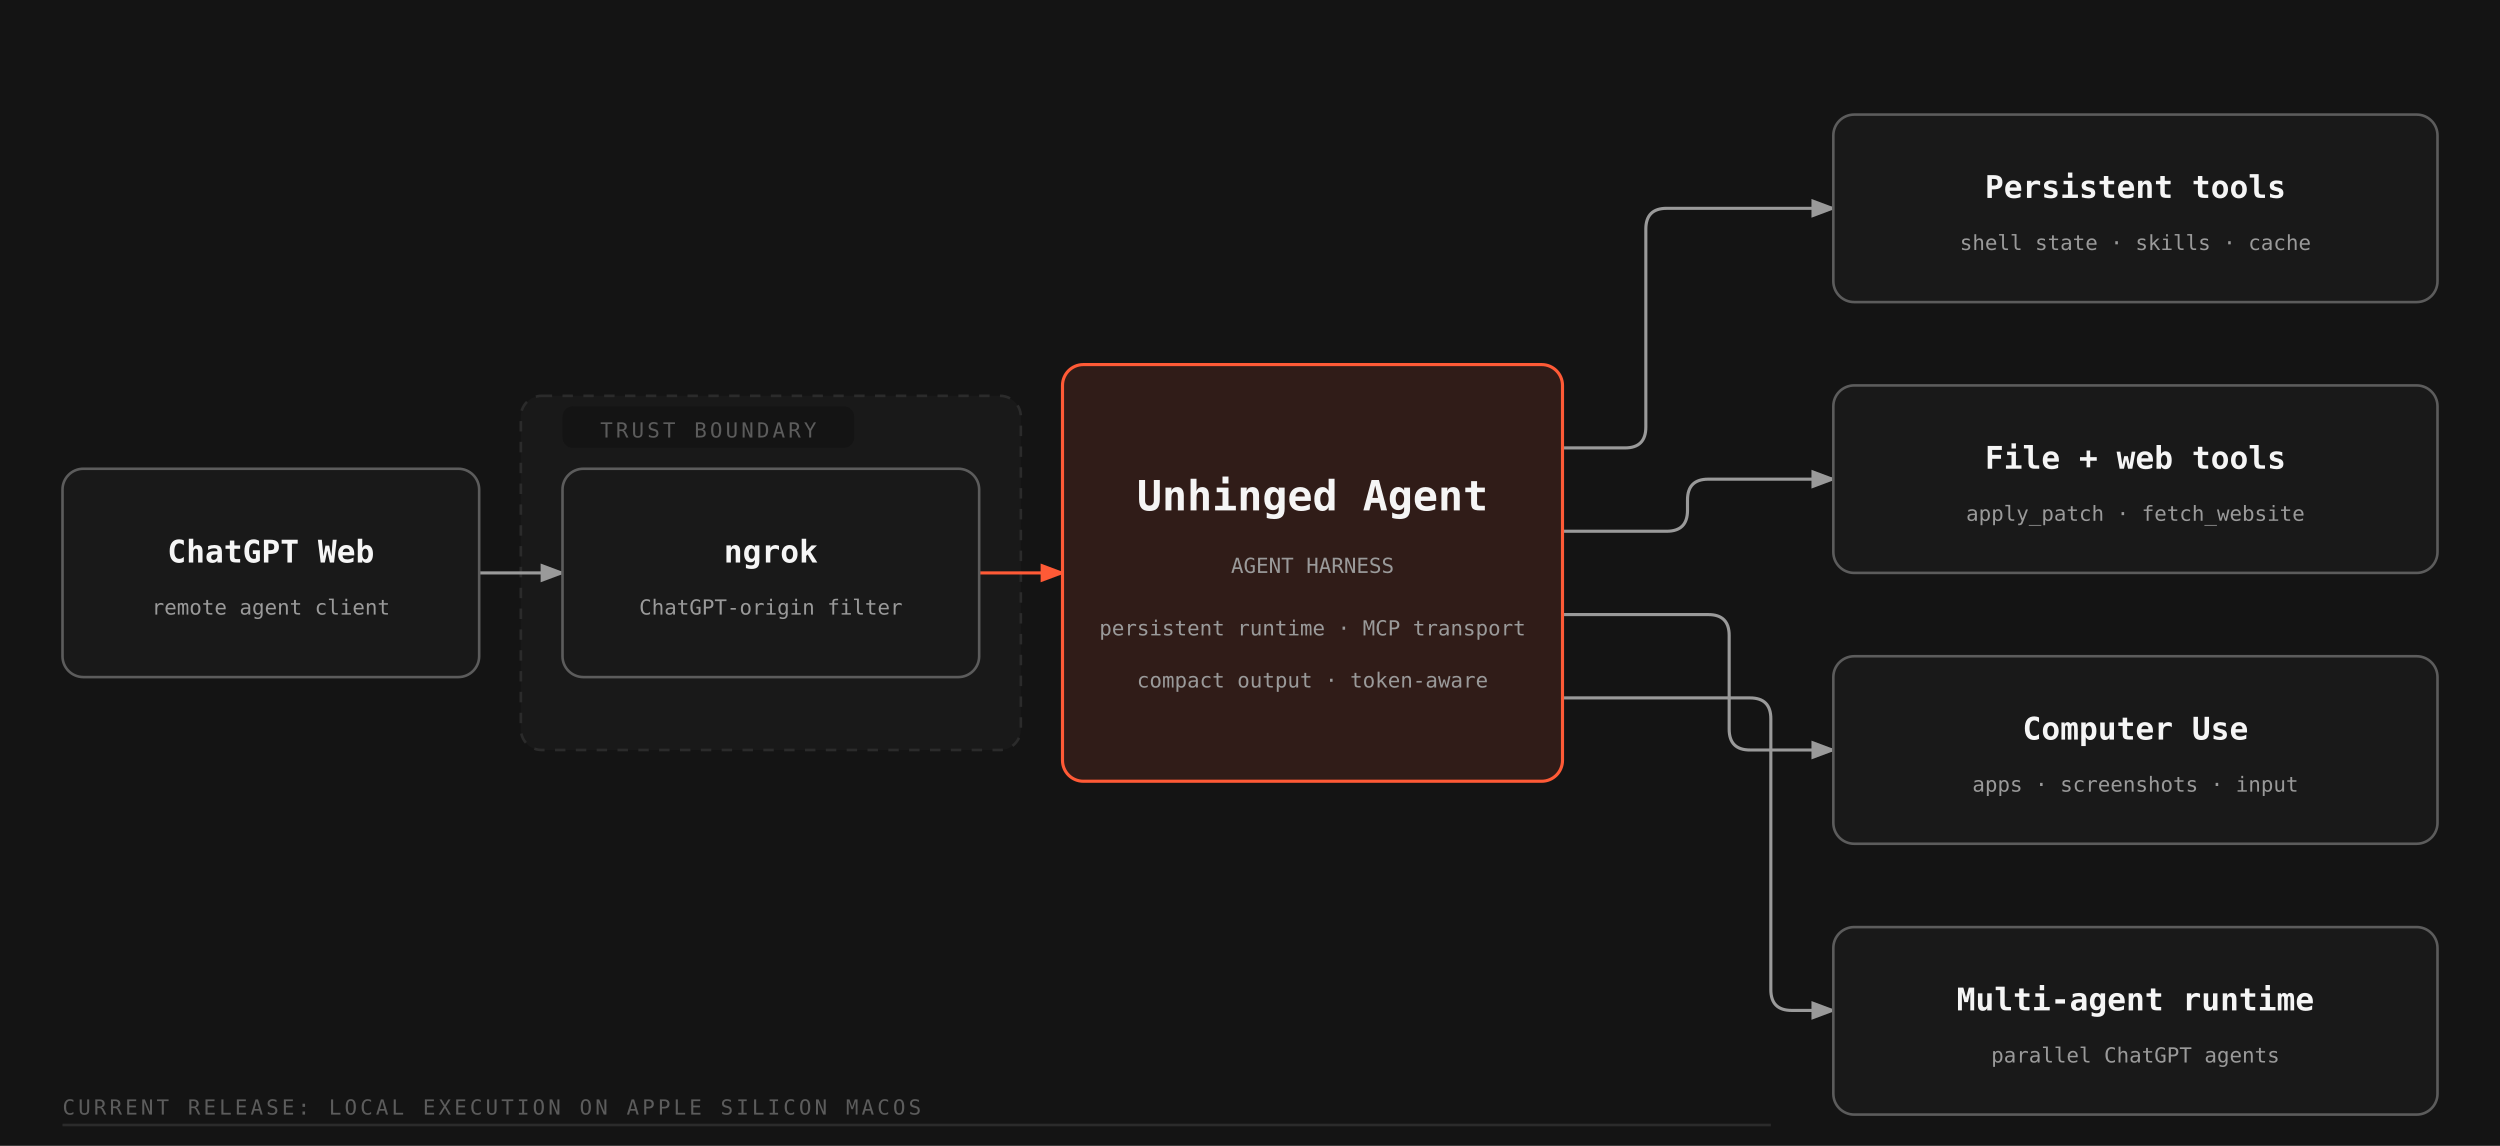
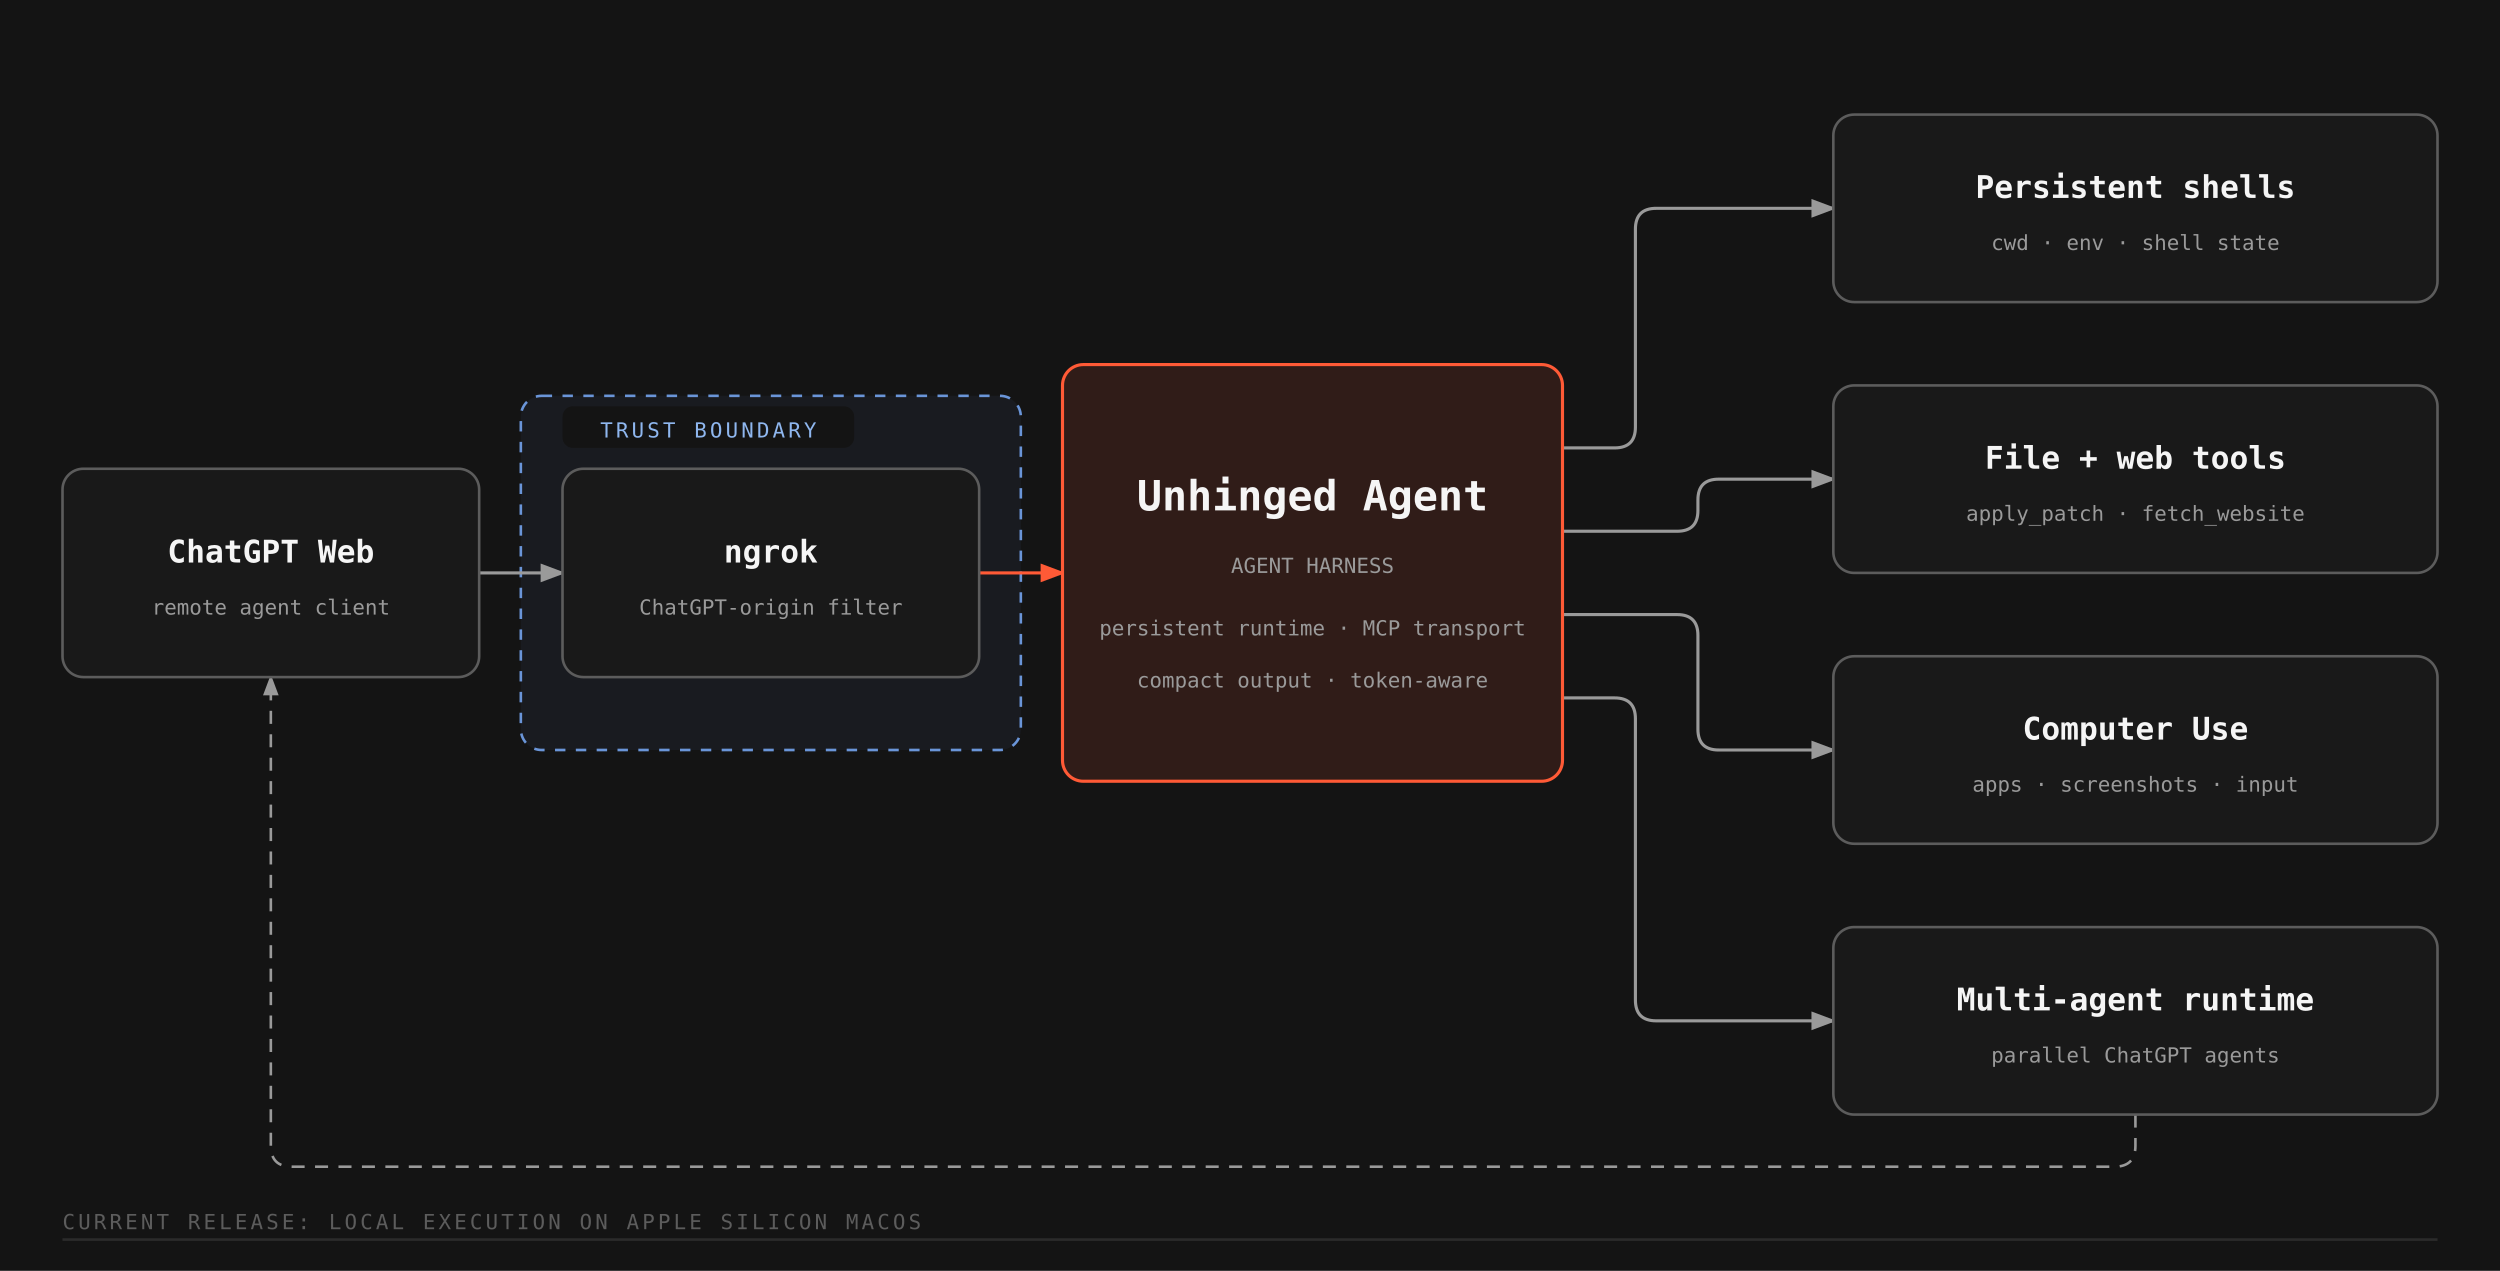
- <svg xmlns="http://www.w3.org/2000/svg" viewBox="0 0 960 440" role="img" aria-labelledby="unhinged-agent-architecture-title unhinged-agent-architecture-desc">
+ <svg xmlns="http://www.w3.org/2000/svg" viewBox="0 0 960 488" role="img" aria-labelledby="unhinged-agent-architecture-title unhinged-agent-architecture-desc">
  <defs>
    <style>text { font-family: ui-monospace, SFMono-Regular, Menlo, Monaco, Consolas, monospace; }</style>
    <marker id="arrow" markerWidth="8" markerHeight="6" refX="7" refY="3" orient="auto">
      <polygon points="0 0, 8 3, 0 6" fill="#9a9a9a" />
    </marker>
    <marker id="arrow-accent" markerWidth="8" markerHeight="6" refX="7" refY="3" orient="auto">
      <polygon points="0 0, 8 3, 0 6" fill="#ff5a36" />
    </marker>
    <marker id="arrow-link" markerWidth="8" markerHeight="6" refX="7" refY="3" orient="auto">
      <polygon points="0 0, 8 3, 0 6" fill="#9a9a9a" />
    </marker>
  </defs>
-   <rect width="960" height="440" fill="#141414" />
-   <rect x="200" y="152" width="192" height="136" rx="8" fill="rgba(255,255,255,0.02)" stroke="#2b2b2b" stroke-width="1" stroke-dasharray="4,4" />
+   <rect width="960" height="488" fill="#141414" />
+   <rect x="200" y="152" width="192" height="136" rx="8" fill="rgba(106,149,216,0.06)" stroke="#6a95d8" stroke-width="1" stroke-dasharray="4,4" />
  <rect x="216" y="156" width="112" height="16" rx="4" fill="#141414" />
-   <text x="272" y="168" fill="#5c5c5c" font-size="8" text-anchor="middle" letter-spacing="1.2">TRUST BOUNDARY</text>
+   <text x="272" y="168" fill="#8fb7ef" font-size="8" text-anchor="middle" letter-spacing="1.2">TRUST BOUNDARY</text>
  <line x1="184" y1="220" x2="216" y2="220" stroke="#9a9a9a" stroke-width="1.2" marker-end="url(#arrow)" />
  <line x1="376" y1="220" x2="408" y2="220" stroke="#ff5a36" stroke-width="1.2" marker-end="url(#arrow-accent)" />
-   <path d="M 600 172 H 624 Q 632 172 632 164 V 88 Q 632 80 640 80 H 704" fill="none" stroke="#9a9a9a" stroke-width="1.2" marker-end="url(#arrow)" />
-   <path d="M 600 204 H 640 Q 648 204 648 196 V 192 Q 648 184 656 184 H 704" fill="none" stroke="#9a9a9a" stroke-width="1.2" marker-end="url(#arrow)" />
-   <path d="M 600 236 H 656 Q 664 236 664 244 V 280 Q 664 288 672 288 H 704" fill="none" stroke="#9a9a9a" stroke-width="1.2" marker-end="url(#arrow)" />
-   <path d="M 600 268 H 672 Q 680 268 680 276 V 380 Q 680 388 688 388 H 704" fill="none" stroke="#9a9a9a" stroke-width="1.2" marker-end="url(#arrow)" />
+   <path d="M 600 172 H 620 Q 628 172 628 164 V 88 Q 628 80 636 80 H 704" fill="none" stroke="#9a9a9a" stroke-width="1.2" marker-end="url(#arrow)" />
+   <path d="M 600 204 H 644 Q 652 204 652 196 V 192 Q 652 184 660 184 H 704" fill="none" stroke="#9a9a9a" stroke-width="1.2" marker-end="url(#arrow)" />
+   <path d="M 600 236 H 644 Q 652 236 652 244 V 280 Q 652 288 660 288 H 704" fill="none" stroke="#9a9a9a" stroke-width="1.2" marker-end="url(#arrow)" />
+   <path d="M 600 268 H 620 Q 628 268 628 276 V 384 Q 628 392 636 392 H 704" fill="none" stroke="#9a9a9a" stroke-width="1.2" marker-end="url(#arrow)" />
+   <path d="M 820 428 V 440 Q 820 448 812 448 H 112 Q 104 448 104 440 V 260" fill="none" stroke="#9a9a9a" stroke-width="1" stroke-dasharray="5,4" marker-end="url(#arrow)" />
  <rect x="24" y="180" width="160" height="80" rx="8" fill="#141414" />
  <rect x="24" y="180" width="160" height="80" rx="8" fill="rgba(255,255,255,0.02)" stroke="#5c5c5c" stroke-width="1" />
  <text x="104" y="216" fill="#f5f5f5" font-size="12" font-weight="600" text-anchor="middle">ChatGPT Web</text>
  <text x="104" y="236" fill="#9a9a9a" font-size="8" text-anchor="middle">remote agent client</text>
  <rect x="216" y="180" width="160" height="80" rx="8" fill="#141414" />
  <rect x="216" y="180" width="160" height="80" rx="8" fill="rgba(255,255,255,0.02)" stroke="#5c5c5c" stroke-width="1" />
  <text x="296" y="216" fill="#f5f5f5" font-size="12" font-weight="600" text-anchor="middle">ngrok</text>
  <text x="296" y="236" fill="#9a9a9a" font-size="8" text-anchor="middle">ChatGPT-origin filter</text>
  <rect x="408" y="140" width="192" height="160" rx="8" fill="#141414" />
  <rect x="408" y="140" width="192" height="160" rx="8" fill="rgba(255,90,54,0.12)" stroke="#ff5a36" stroke-width="1.2" />
  <text x="504" y="196" fill="#f5f5f5" font-size="16" font-weight="700" text-anchor="middle">Unhinged Agent</text>
  <text x="504" y="220" fill="#9a9a9a" font-size="8" text-anchor="middle">AGENT HARNESS</text>
  <text x="504" y="244" fill="#9a9a9a" font-size="8" text-anchor="middle">persistent runtime · MCP transport</text>
  <text x="504" y="264" fill="#9a9a9a" font-size="8" text-anchor="middle">compact output · token-aware</text>
  <rect x="704" y="44" width="232" height="72" rx="8" fill="#141414" />
  <rect x="704" y="44" width="232" height="72" rx="8" fill="rgba(255,255,255,0.02)" stroke="#5c5c5c" stroke-width="1" />
-   <text x="820" y="76" fill="#f5f5f5" font-size="12" font-weight="600" text-anchor="middle">Persistent tools</text>
-   <text x="820" y="96" fill="#9a9a9a" font-size="8" text-anchor="middle">shell state · skills · cache</text>
+   <text x="820" y="76" fill="#f5f5f5" font-size="12" font-weight="600" text-anchor="middle">Persistent shells</text>
+   <text x="820" y="96" fill="#9a9a9a" font-size="8" text-anchor="middle">cwd · env · shell state</text>
  <rect x="704" y="148" width="232" height="72" rx="8" fill="#141414" />
  <rect x="704" y="148" width="232" height="72" rx="8" fill="rgba(255,255,255,0.02)" stroke="#5c5c5c" stroke-width="1" />
  <text x="820" y="180" fill="#f5f5f5" font-size="12" font-weight="600" text-anchor="middle">File + web tools</text>
  <text x="820" y="200" fill="#9a9a9a" font-size="8" text-anchor="middle">apply_patch · fetch_website</text>
  <rect x="704" y="252" width="232" height="72" rx="8" fill="#141414" />
  <rect x="704" y="252" width="232" height="72" rx="8" fill="rgba(255,255,255,0.02)" stroke="#5c5c5c" stroke-width="1" />
  <text x="820" y="284" fill="#f5f5f5" font-size="12" font-weight="600" text-anchor="middle">Computer Use</text>
  <text x="820" y="304" fill="#9a9a9a" font-size="8" text-anchor="middle">apps · screenshots · input</text>
  <rect x="704" y="356" width="232" height="72" rx="8" fill="#141414" />
  <rect x="704" y="356" width="232" height="72" rx="8" fill="rgba(255,255,255,0.02)" stroke="#5c5c5c" stroke-width="1" />
  <text x="820" y="388" fill="#f5f5f5" font-size="12" font-weight="600" text-anchor="middle">Multi-agent runtime</text>
  <text x="820" y="408" fill="#9a9a9a" font-size="8" text-anchor="middle">parallel ChatGPT agents</text>
-   <line x1="24" y1="432" x2="680" y2="432" stroke="#2b2b2b" stroke-width="1" />
-   <text x="24" y="428" fill="#5c5c5c" font-size="8" letter-spacing="1.2">CURRENT RELEASE: LOCAL EXECUTION ON APPLE SILICON MACOS</text>
+   <line x1="24" y1="476" x2="936" y2="476" stroke="#2b2b2b" stroke-width="1" />
+   <text x="24" y="472" fill="#5c5c5c" font-size="8" letter-spacing="1.2">CURRENT RELEASE: LOCAL EXECUTION ON APPLE SILICON MACOS</text>
</svg>
